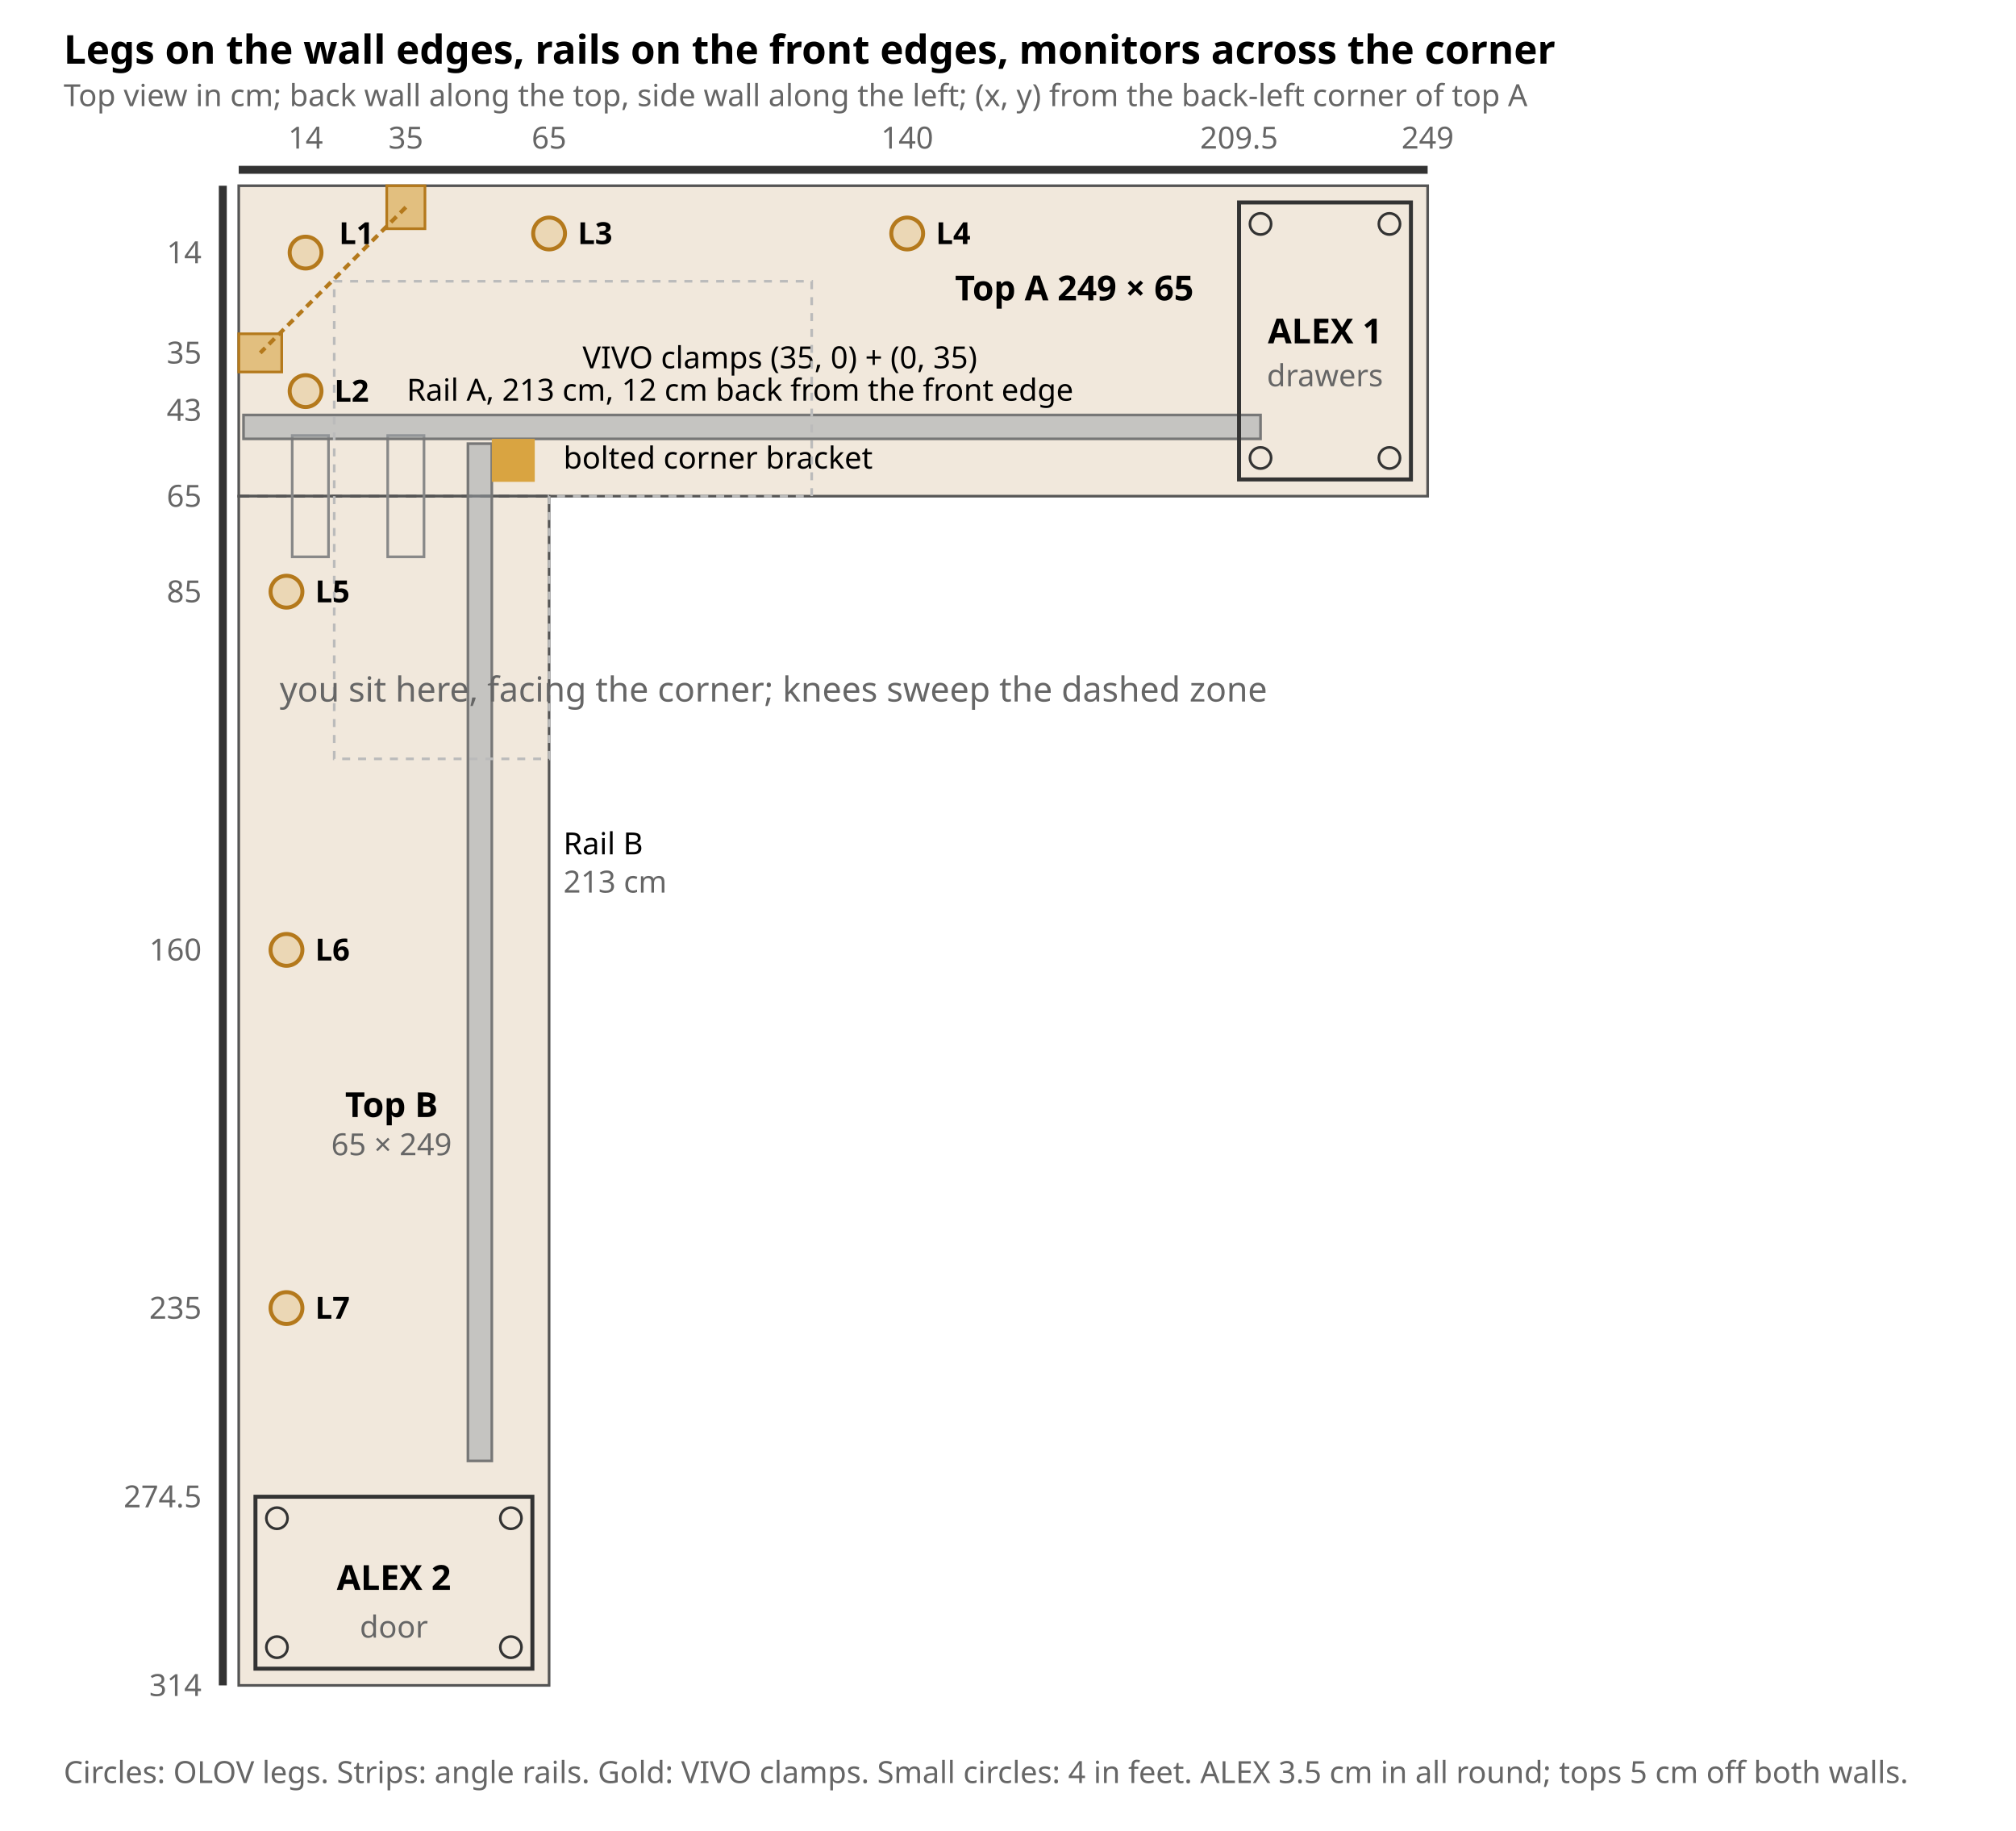
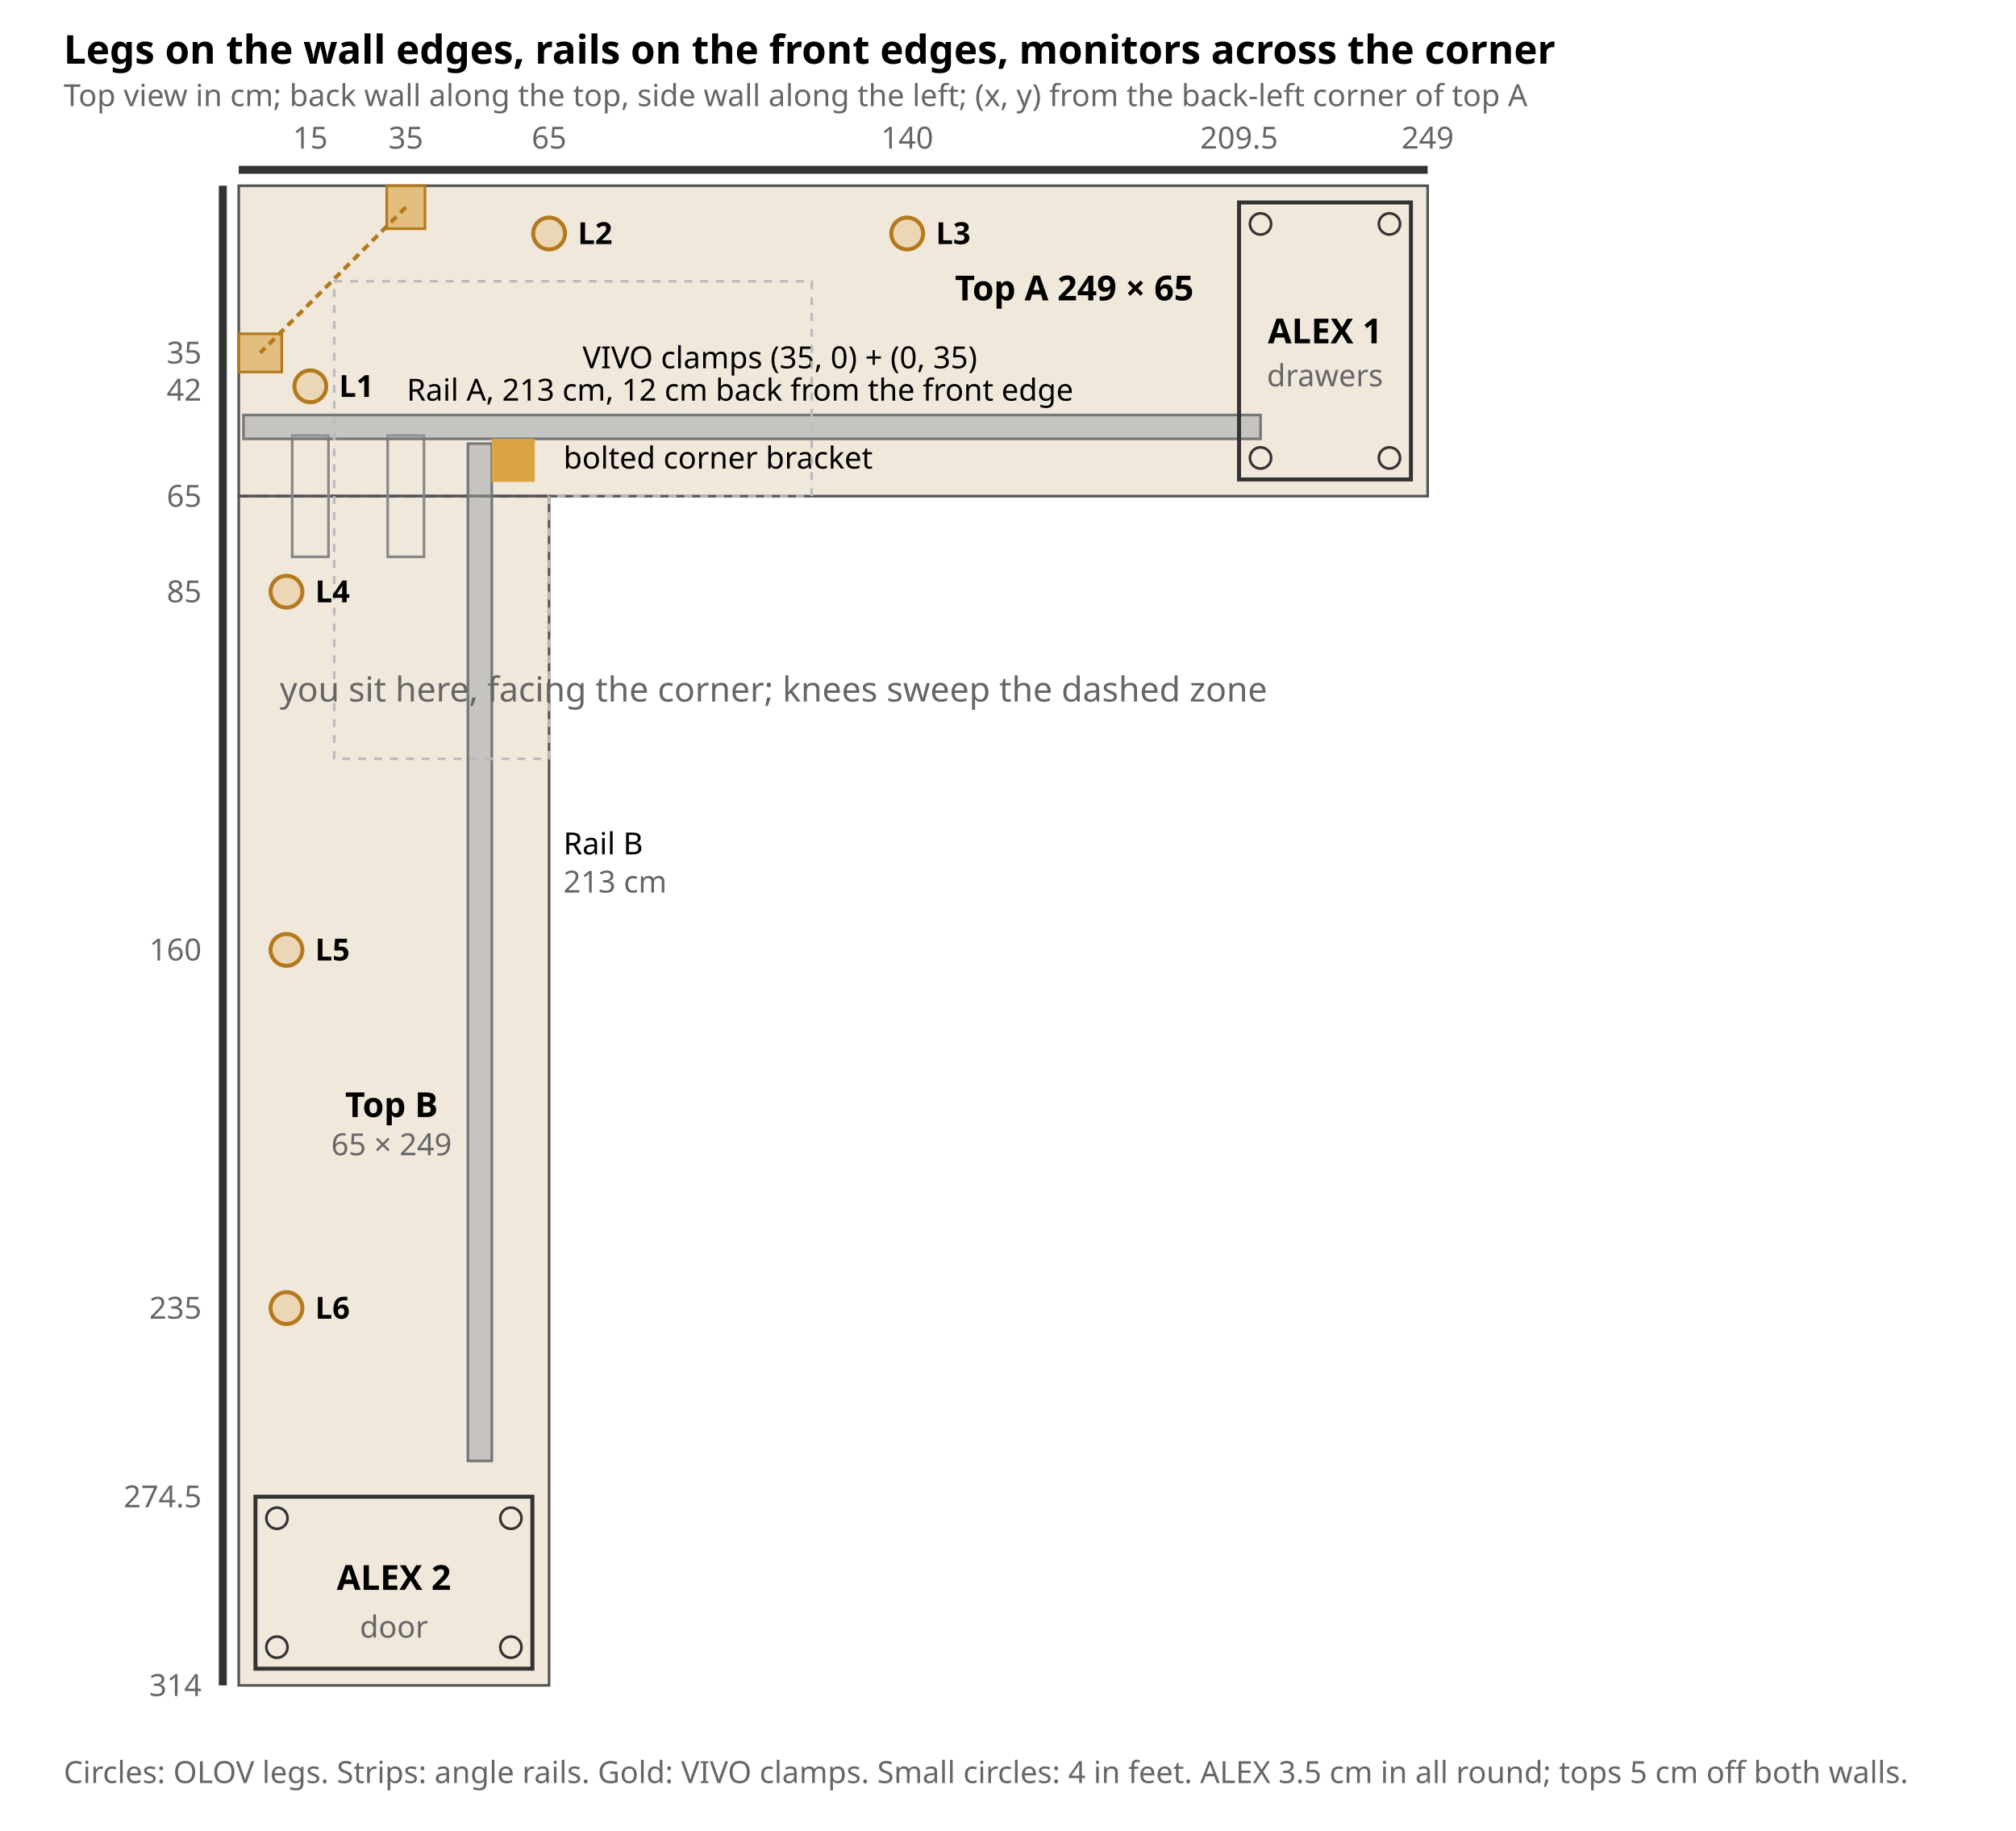
<svg xmlns="http://www.w3.org/2000/svg" viewBox="0 0 760 690" font-family="sans-serif" font-size="13" style="background:#fff">
  <text x="24" y="24" font-size="15" font-weight="600">Legs on the wall edges, rails on the front edges, monitors across the corner</text>
  <text x="24" y="40" font-size="11.5" fill="#666">Top view in cm; back wall along the top, side wall along the left; (x, y) from the back-left corner of top A</text>
  <line x1="90.0" y1="64.0" x2="538.2" y2="64.0" stroke="#333" stroke-width="3" />
  <line x1="84.0" y1="70.0" x2="84.0" y2="635.2" stroke="#333" stroke-width="3" />
  <rect x="90.0" y="70.0" width="448.2" height="117.0" fill="#f1e8dc" stroke="#555" />
  <rect x="90.0" y="187.0" width="117.0" height="448.2" fill="#f1e8dc" stroke="#555" />
  <text x="405.0" y="113.2" text-anchor="middle" font-weight="600">Top A  249 × 65</text>
  <text x="147.6" y="421.0" text-anchor="middle" font-weight="600">Top B</text>
  <text x="147.6" y="435.4" text-anchor="middle" font-size="11.5" fill="#666">65 × 249</text>
  <line x1="90.0" y1="187.0" x2="207.0" y2="187.0" stroke="#555" stroke-dasharray="4 3" />
  <rect x="110.16" y="164.14" width="13.68" height="45.72" fill="none" stroke="#888" />
  <rect x="146.16" y="164.14" width="13.68" height="45.72" fill="none" stroke="#888" />
  <rect x="91.8" y="156.4" width="383.4" height="9.0" fill="#9aa0a6" fill-opacity="0.5" stroke="#777" />
  <rect x="176.4" y="167.2" width="9.0" height="383.4" fill="#9aa0a6" fill-opacity="0.5" stroke="#777" />
  <rect x="185.4" y="165.4" width="16.2" height="16.2" fill="#d9a441" />
  <text x="279.0" y="151.0" text-anchor="middle" font-size="11.5">Rail A, 213 cm, 12 cm back from the front edge</text>
  <text x="212.4" y="322.0" font-size="11.5">Rail B</text>
  <text x="212.4" y="336.4" font-size="11.5" fill="#666">213 cm</text>
  <text x="212.4" y="176.6" font-size="11.5">bolted corner bracket</text>
  <rect x="467.1" y="76.3" width="64.8" height="104.4" fill="none" stroke="#333" stroke-width="1.5" />
  <text x="499.5" y="129.4" text-anchor="middle" font-weight="600">ALEX 1</text>
  <text x="499.5" y="145.6" text-anchor="middle" font-size="11.5" fill="#666">drawers</text>
  <rect x="96.3" y="564.1" width="104.4" height="64.8" fill="none" stroke="#333" stroke-width="1.5" />
  <text x="148.5" y="599.2" text-anchor="middle" font-weight="600">ALEX 2</text>
  <text x="148.5" y="617.2" text-anchor="middle" font-size="11.5" fill="#666">door</text>
  <circle cx="475.2" cy="84.4" r="4" fill="none" stroke="#333" />
  <circle cx="523.8" cy="84.4" r="4" fill="none" stroke="#333" />
  <circle cx="475.2" cy="172.6" r="4" fill="none" stroke="#333" />
  <circle cx="523.8" cy="172.6" r="4" fill="none" stroke="#333" />
  <circle cx="104.4" cy="572.2" r="4" fill="none" stroke="#333" />
  <circle cx="192.6" cy="572.2" r="4" fill="none" stroke="#333" />
  <circle cx="104.4" cy="620.8" r="4" fill="none" stroke="#333" />
  <circle cx="192.6" cy="620.8" r="4" fill="none" stroke="#333" />
  <rect x="145.8" y="70.0" width="14.4" height="16.2" fill="#d9a441" fill-opacity="0.6" stroke="#b4791c" />
  <rect x="90.0" y="125.8" width="16.2" height="14.4" fill="#d9a441" fill-opacity="0.6" stroke="#b4791c" />
  <line x1="153.0" y1="78.1" x2="98.1" y2="133.0" stroke="#b4791c" stroke-dasharray="3 2" stroke-width="1.5" />
  <text x="219.6" y="138.8" font-size="11.5">VIVO clamps (35, 0) + (0, 35)</text>
  <path d="M126.0 106.0H306.0V187.0H207.0V286.0H126.0Z" fill="none" stroke="#bbb" stroke-dasharray="3 3" />
  <text x="291.6" y="264.4" text-anchor="middle" fill="#666">you sit here, facing the corner; knees sweep the dashed zone</text>
-   <circle cx="115.2" cy="95.2" r="6" fill="#d9a441" fill-opacity="0.25" stroke="#b4791c" stroke-width="1.5" />
-   <text x="127.8" y="92.0" font-size="11.5" font-weight="600">L1</text>
-   <circle cx="115.2" cy="147.4" r="6" fill="#d9a441" fill-opacity="0.25" stroke="#b4791c" stroke-width="1.5" />
-   <text x="126.0" y="151.4" font-size="11.5" font-weight="600">L2</text>
+   <circle cx="117.0" cy="145.6" r="6" fill="#d9a441" fill-opacity="0.25" stroke="#b4791c" stroke-width="1.5" />
+   <text x="127.8" y="149.6" font-size="11.5" font-weight="600">L1</text>
  <circle cx="207.0" cy="88.0" r="6" fill="#d9a441" fill-opacity="0.25" stroke="#b4791c" stroke-width="1.5" />
-   <text x="217.8" y="92.0" font-size="11.5" font-weight="600">L3</text>
+   <text x="217.8" y="92.0" font-size="11.5" font-weight="600">L2</text>
  <circle cx="342.0" cy="88.0" r="6" fill="#d9a441" fill-opacity="0.25" stroke="#b4791c" stroke-width="1.5" />
-   <text x="352.8" y="92.0" font-size="11.5" font-weight="600">L4</text>
+   <text x="352.8" y="92.0" font-size="11.5" font-weight="600">L3</text>
  <circle cx="108.0" cy="223.0" r="6" fill="#d9a441" fill-opacity="0.25" stroke="#b4791c" stroke-width="1.5" />
-   <text x="118.8" y="227.0" font-size="11.5" font-weight="600">L5</text>
+   <text x="118.8" y="227.0" font-size="11.5" font-weight="600">L4</text>
  <circle cx="108.0" cy="358.0" r="6" fill="#d9a441" fill-opacity="0.25" stroke="#b4791c" stroke-width="1.5" />
-   <text x="118.8" y="362.0" font-size="11.5" font-weight="600">L6</text>
+   <text x="118.8" y="362.0" font-size="11.5" font-weight="600">L5</text>
  <circle cx="108.0" cy="493.0" r="6" fill="#d9a441" fill-opacity="0.25" stroke="#b4791c" stroke-width="1.5" />
-   <text x="118.8" y="497.0" font-size="11.5" font-weight="600">L7</text>
-   <text x="115.2" y="56" text-anchor="middle" font-size="11.5" fill="#666">14</text>
+   <text x="118.8" y="497.0" font-size="11.5" font-weight="600">L6</text>
+   <text x="117.0" y="56" text-anchor="middle" font-size="11.5" fill="#666">15</text>
  <text x="153.0" y="56" text-anchor="middle" font-size="11.5" fill="#666">35</text>
  <text x="207.0" y="56" text-anchor="middle" font-size="11.5" fill="#666">65</text>
  <text x="342.0" y="56" text-anchor="middle" font-size="11.5" fill="#666">140</text>
  <text x="467.1" y="56" text-anchor="middle" font-size="11.5" fill="#666">209.5</text>
  <text x="538.2" y="56" text-anchor="middle" font-size="11.5" fill="#666">249</text>
-   <text x="76" y="99.2" text-anchor="end" font-size="11.5" fill="#666">14</text>
  <text x="76" y="137.0" text-anchor="end" font-size="11.5" fill="#666">35</text>
-   <text x="76" y="158.6" text-anchor="end" font-size="11.5" fill="#666">43</text>
+   <text x="76" y="151.0" text-anchor="end" font-size="11.5" fill="#666">42</text>
  <text x="76" y="191.0" text-anchor="end" font-size="11.5" fill="#666">65</text>
  <text x="76" y="227.0" text-anchor="end" font-size="11.5" fill="#666">85</text>
  <text x="76" y="362.0" text-anchor="end" font-size="11.5" fill="#666">160</text>
  <text x="76" y="497.0" text-anchor="end" font-size="11.5" fill="#666">235</text>
  <text x="76" y="568.1" text-anchor="end" font-size="11.5" fill="#666">274.5</text>
  <text x="76" y="639.2" text-anchor="end" font-size="11.5" fill="#666">314</text>
  <text x="24" y="672" font-size="11.5" fill="#666">Circles: OLOV legs. Strips: angle rails. Gold: VIVO clamps. Small circles: 4 in feet. ALEX 3.5 cm in all round; tops 5 cm off both walls.</text>
</svg>
